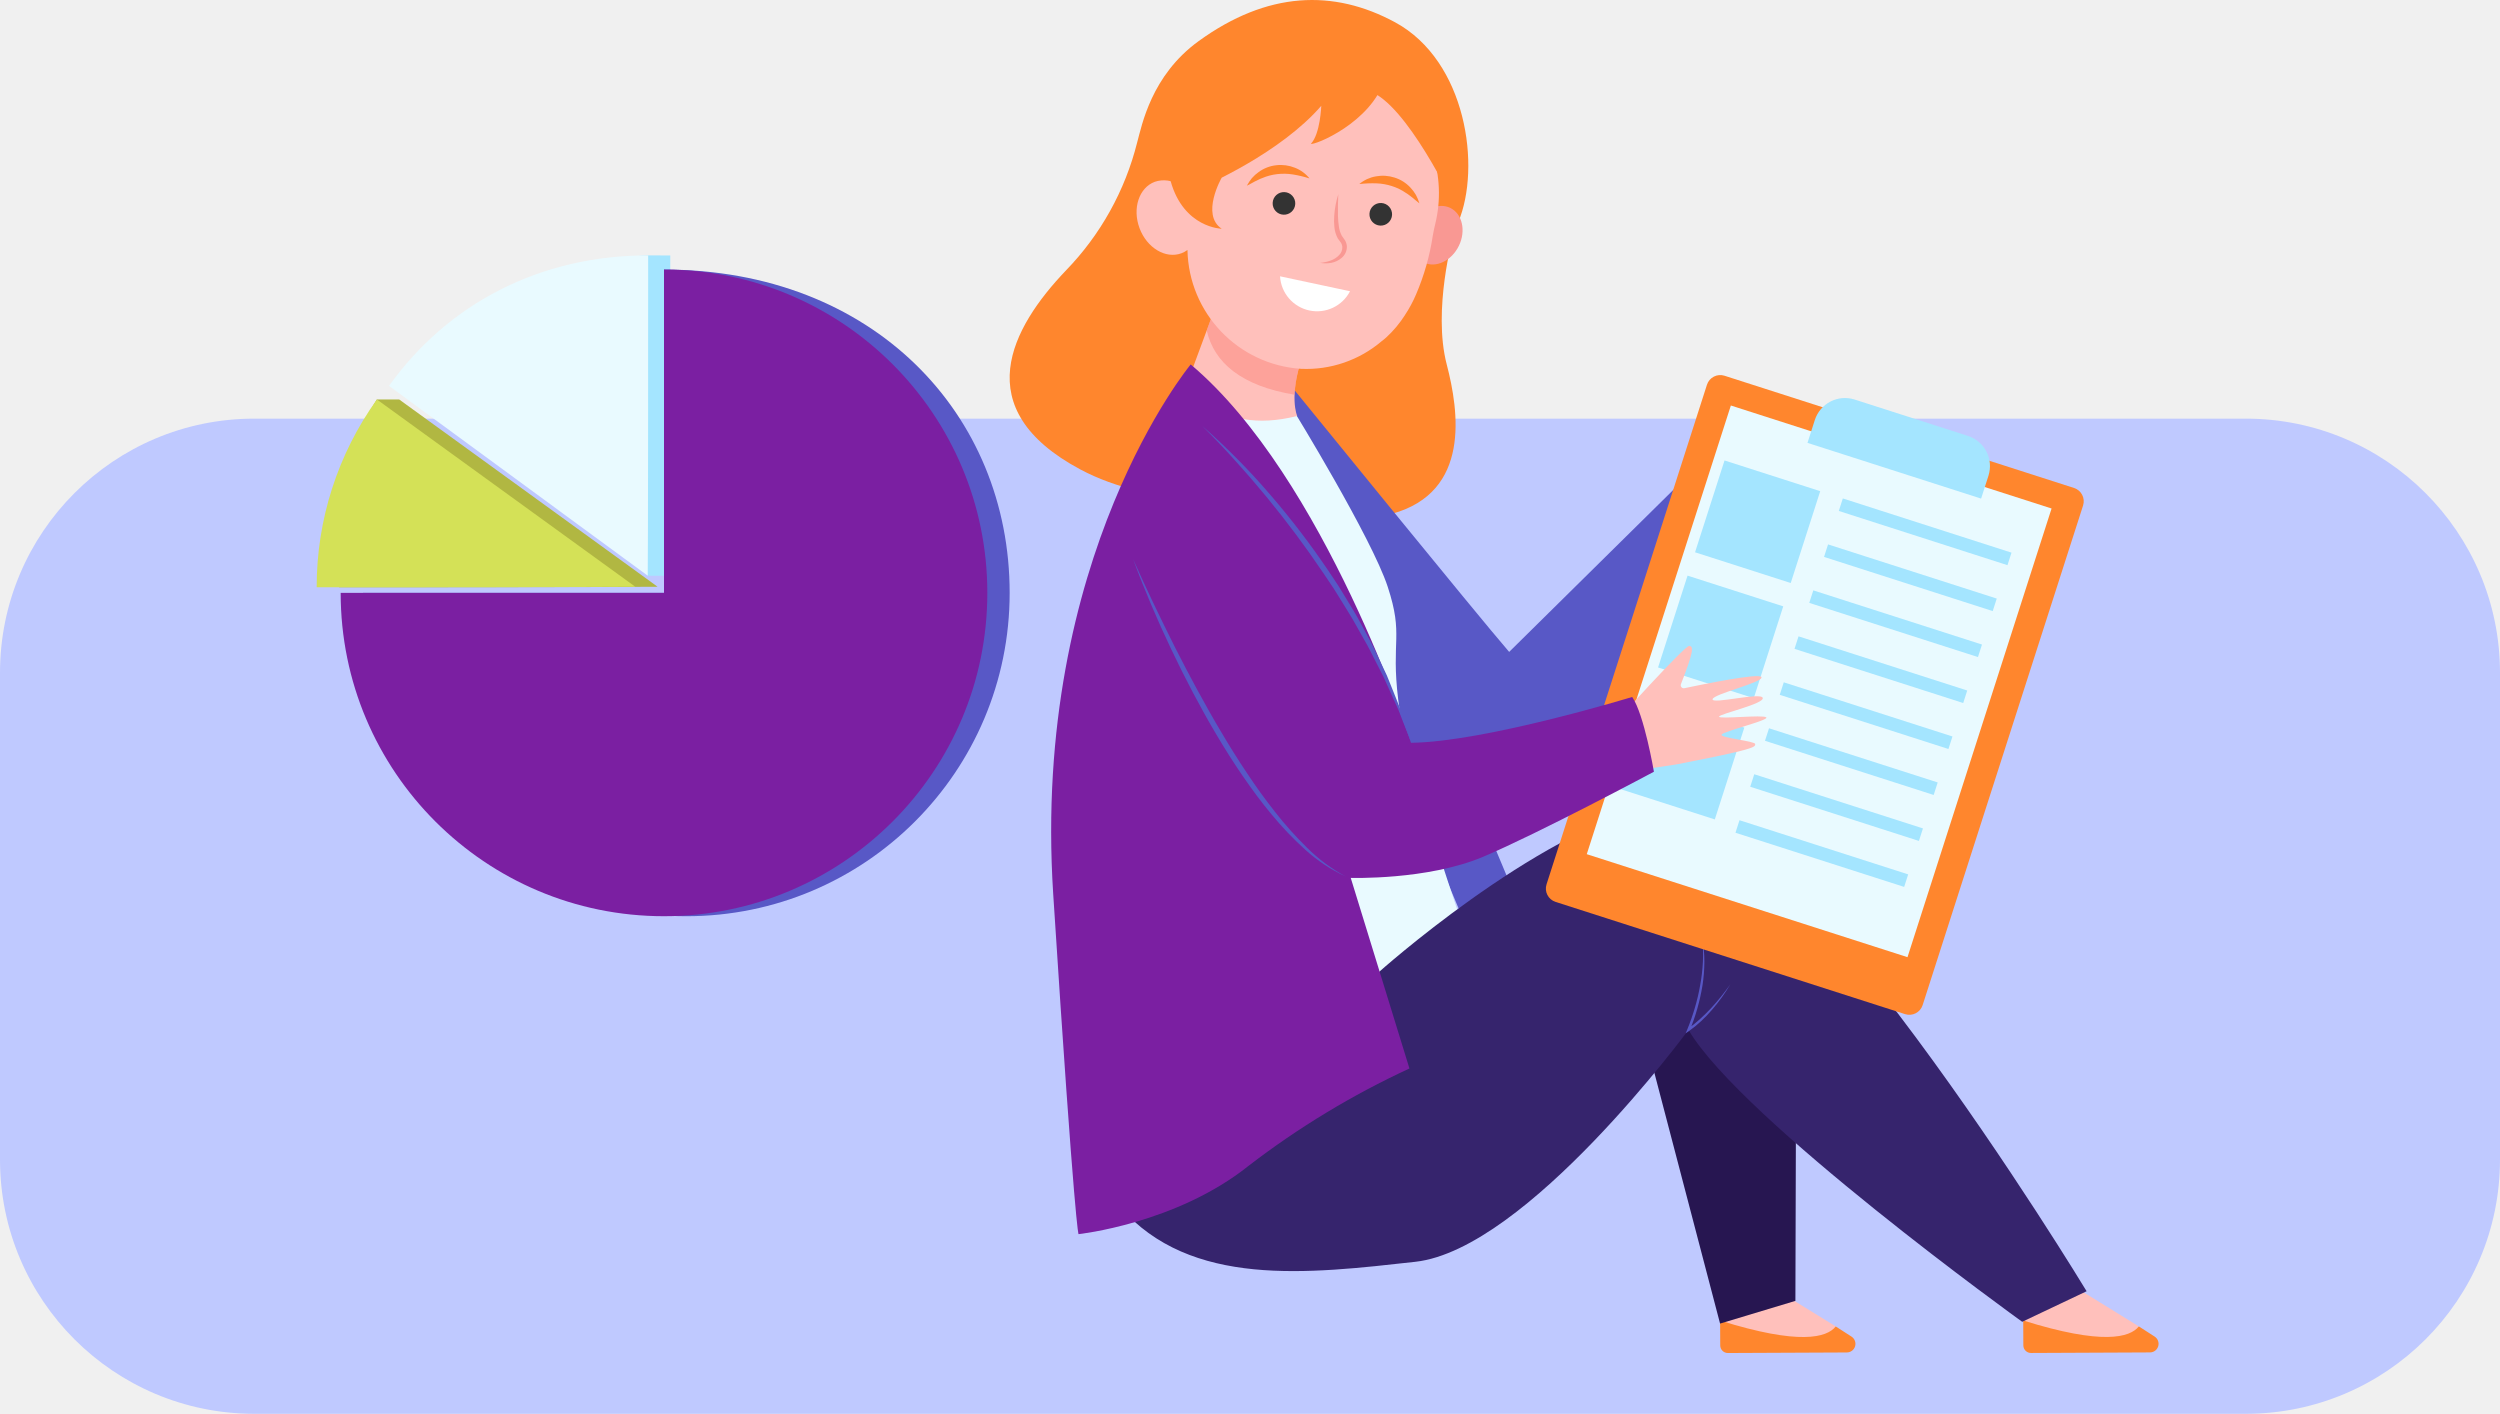
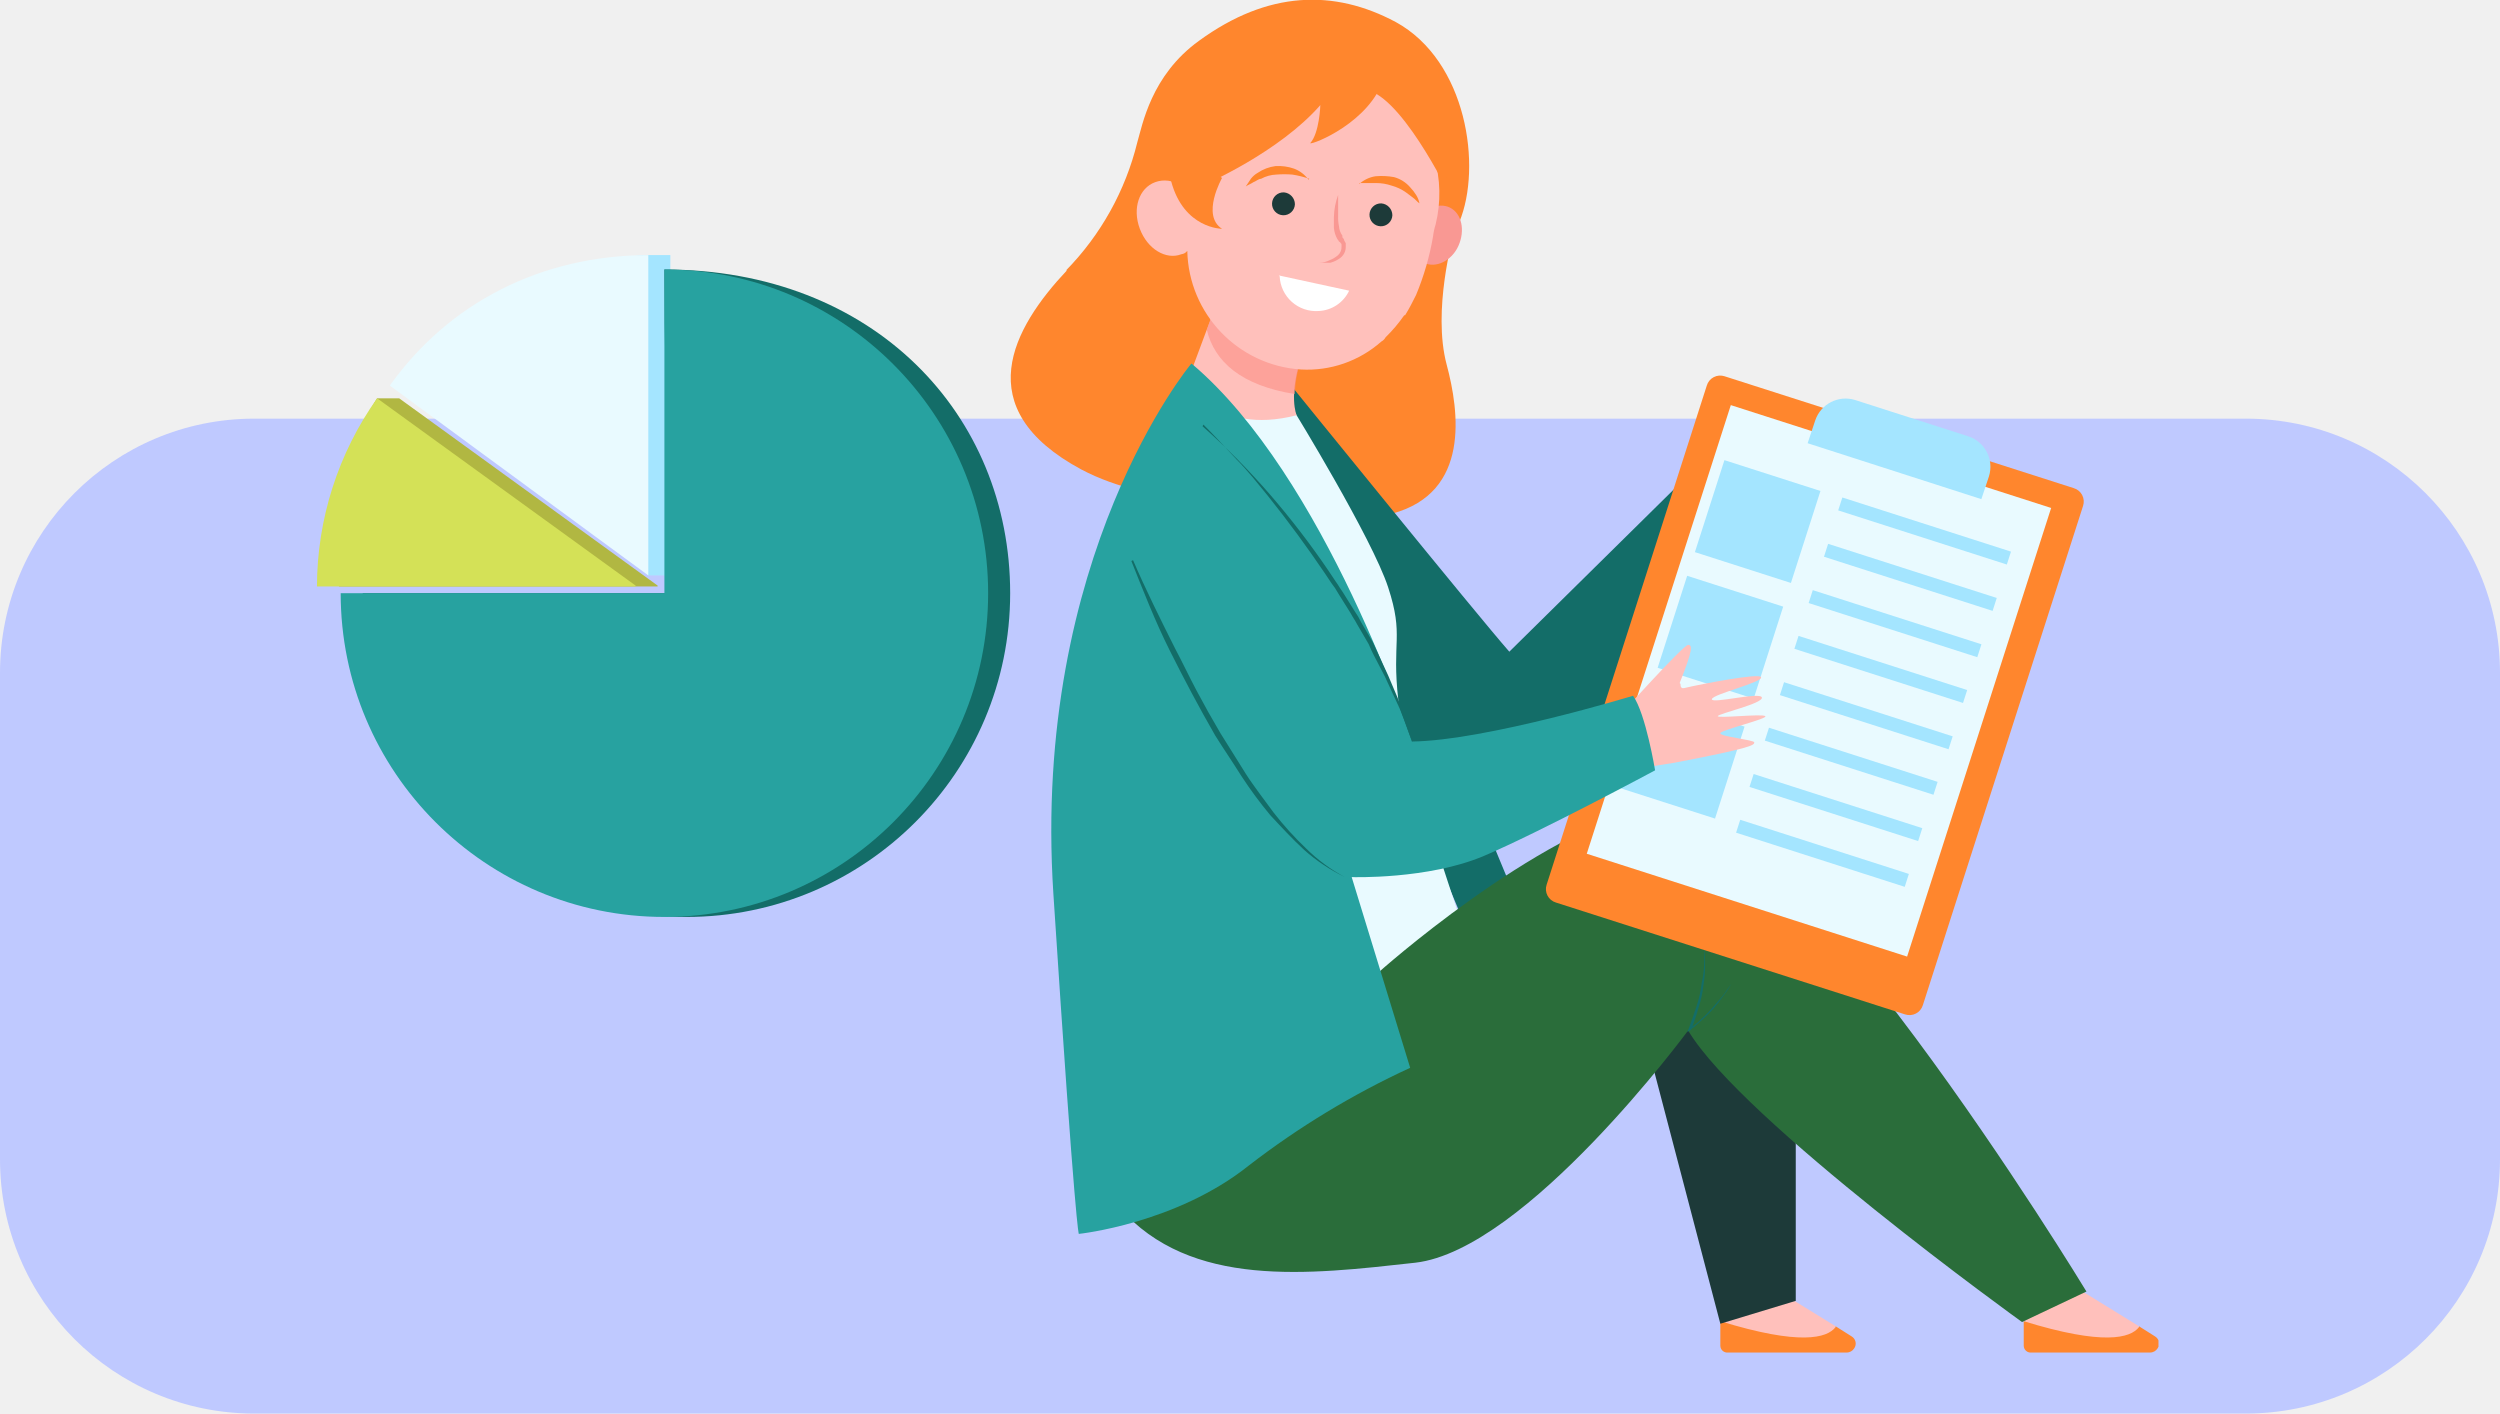
- <svg xmlns="http://www.w3.org/2000/svg" width="295" height="166.827" viewBox="0 0 295 166.827">
+ <svg xmlns="http://www.w3.org/2000/svg" id="icono-10" width="295" height="166.8" viewBox="0 0 295 166.8">
  <defs>
    <clipPath id="clip-path">
-       <rect id="Rectángulo_409520" data-name="Rectángulo 409520" width="135.571" height="159.656" fill="none" />
+       <rect id="Rectángulo_409665" data-name="Rectángulo 409665" width="135.6" height="159.7" transform="translate(119.1)" fill="none" />
    </clipPath>
    <clipPath id="clip-path-3">
-       <rect id="Rectángulo_409506" data-name="Rectángulo 409506" width="11.499" height="12.732" fill="none" />
+       <rect id="Rectángulo_409663" data-name="Rectángulo 409663" width="11.5" height="12.7" transform="translate(142.4 33.8)" fill="none" />
    </clipPath>
    <clipPath id="clip-path-4">
-       <rect id="Rectángulo_409521" data-name="Rectángulo 409521" width="81.773" height="77.978" transform="translate(0 0)" fill="none" />
+       <rect id="Rectángulo_409666" data-name="Rectángulo 409666" width="81.8" height="78" transform="translate(37.4 30.1)" fill="none" />
    </clipPath>
  </defs>
-   <g id="Grupo_1119535" data-name="Grupo 1119535" transform="translate(-285.332 -3602.87)">
-     <rect id="Rectángulo_401121" data-name="Rectángulo 401121" width="295" height="117.429" rx="30" transform="translate(285.332 3652.269)" fill="#bfc9ff" />
-     <g id="Grupo_1119587" data-name="Grupo 1119587" transform="translate(404.472 3602.87)">
-       <g id="Grupo_1119586" data-name="Grupo 1119586" clip-path="url(#clip-path)">
-         <g id="Grupo_1119585" data-name="Grupo 1119585">
-           <g id="Grupo_1119584" data-name="Grupo 1119584" clip-path="url(#clip-path)">
-             <path id="Trazado_906559" data-name="Trazado 906559" d="M107.337,82.033s-2.468,8.775-.781,15.246c1.451,5.569,2.836,15.057-6.448,17.623s-18.005-7.922-18-8.479-1.8-7.47,0-11.935S83.659,83.9,88.689,81.269s18.647.764,18.647.764" transform="translate(-54.983 -54.277)" fill="#ff862d" />
-             <path id="Trazado_906560" data-name="Trazado 906560" d="M382.959,473.884l-7.32-4.516-6.322,3.819,2.209,1.572,7.667,1.081s2.992-.382,3.123-.471a10.145,10.145,0,0,0,.643-1.485" transform="translate(-249.718 -317.369)" fill="#ffc0bb" />
-             <path id="Trazado_906561" data-name="Trazado 906561" d="M382.959,481.858l1.855,1.194a1.016,1.016,0,0,1-.538,1.876l-14.044.066a.9.9,0,0,1-.9-.893l-.014-2.939c9.368,2.934,12.593,2.012,13.642.7" transform="translate(-249.718 -325.343)" fill="#ff862d" />
-             <path id="Trazado_906562" data-name="Trazado 906562" d="M6.626,31.93A33.345,33.345,0,0,0,15.047,16.8c.556-2,1.648-7.89,7.255-11.951C30.415-1.032,38.217-1.3,45.481,2.63,53.887,7.181,55.662,19.72,52.938,26.2L36.454,21.145l4.216,2.381c1.61,31.515-5.548,30.315-8.55,33.313s-15.463,3-23.78-1.445C-5.047,48.241.212,38.651,6.626,31.93" transform="translate(0 0)" fill="#ff862d" />
-             <path id="Trazado_906563" data-name="Trazado 906563" d="M272.516,473.9l-7.32-4.516-6.322,3.819,2.209,1.572,7.666,1.081s2.992-.383,3.124-.472a10.209,10.209,0,0,0,.643-1.485" transform="translate(-175.041 -317.382)" fill="#ffc0bb" />
-             <path id="Trazado_906564" data-name="Trazado 906564" d="M272.516,481.878l1.855,1.193a1.017,1.017,0,0,1-.538,1.876l-14.044.066a.9.9,0,0,1-.9-.892l-.014-2.939c9.367,2.934,12.593,2.013,13.642.7" transform="translate(-175.041 -325.357)" fill="#ff862d" />
-             <path id="Trazado_906565" data-name="Trazado 906565" d="M103.186,141.432s21.825,26.855,25.526,31.125l22.11-21.825a29.638,29.638,0,0,1,6.737,5.124s-8.92,20.592-16.606,26L125.581,192.2l2.942,7.022-5.5,4.27-2.895-6.928L112.2,179.01l-7.5-23.344-1.423-11.577Z" transform="translate(-69.77 -95.631)" fill="#5858c6" />
-             <path id="Trazado_906566" data-name="Trazado 906566" d="M228.6,352.7l9.8,37.411,8.889-2.68.095-32.548-13-8.92Z" transform="translate(-154.572 -233.928)" fill="#271651" />
-             <path id="Trazado_906567" data-name="Trazado 906567" d="M89.412,149.638s9.2,14.993,11.1,20.782.38,6.263,1.234,13.285,7.307,25.811,7.307,25.811l-10.723,7.212s-5.788-18.5-5.788-19.263-5.409-34.636-5.409-34.636l-4.46-12.621Z" transform="translate(-55.901 -101.18)" fill="#e9faff" />
-             <path id="Trazado_906568" data-name="Trazado 906568" d="M64.994,312.778s18.41-16.511,32.643-19.833S148.6,350.356,148.6,350.356L141,353.962s-33.118-23.818-39.381-34.446c0,0-19.053,25.9-32.229,27.366-12.63,1.408-26.518,3.113-34.86-6.489-13.933-16.038,30.46-27.614,30.46-27.614" transform="translate(-21.52 -197.99)" fill="#36246d" />
-             <path id="Trazado_906569" data-name="Trazado 906569" d="M69.173,104.511l-4.08,11.008s2.953,6.725,12.846,4.234c0,0-1.032-2.348.64-7.045,1.71-4.8-9.406-8.2-9.406-8.2" transform="translate(-44.013 -70.666)" fill="#ffc0bb" />
-             <g id="Grupo_1119583" data-name="Grupo 1119583" transform="translate(23.246 33.845)" opacity="0.6">
-               <g id="Grupo_1119582" data-name="Grupo 1119582">
-                 <g id="Grupo_1119581" data-name="Grupo 1119581" clip-path="url(#clip-path-3)">
-                   <path id="Trazado_906570" data-name="Trazado 906570" d="M73.7,104.511l-1.914,5.142c.886,3.842,4.122,6.555,10.374,7.59a15.133,15.133,0,0,1,.946-4.535c1.71-4.8-9.406-8.2-9.406-8.2" transform="translate(-71.783 -104.511)" fill="#fc8d84" />
+   <rect id="Rectángulo_401121" width="295" height="117.4" rx="30" transform="translate(0 49.4)" fill="#bfc9ff" />
+   <g id="Grupo_1119587">
+     <g id="Grupo_1119879" data-name="Grupo 1119879" clip-path="url(#clip-path)">
+       <g id="Grupo_1119586">
+         <g id="Grupo_1119585">
+           <g id="Grupo_1119878" data-name="Grupo 1119878" clip-path="url(#clip-path)">
+             <g id="Grupo_1119584">
+               <path id="Trazado_906559" d="M171.5,27.8s-2.5,8.8-.8,15.2c1.5,5.6,2.8,15.1-6.4,17.6s-18-7.9-18-8.5-1.8-7.5,0-11.9,1.6-10.6,6.6-13.2,18.6.8,18.6.8" fill="#ff862d" />
+               <path id="Trazado_906560" d="M252.4,156.5l-7.3-4.5-6.3,3.8,2.2,1.6,7.7,1.1s3-.4,3.1-.5a4.715,4.715,0,0,0,.6-1.5" fill="#ffc0bb" />
+               <path id="Trazado_906561" d="M252.4,156.5l1.9,1.2a.984.984,0,0,1,.3,1.4,1.05,1.05,0,0,1-.9.5h-14a.817.817,0,0,1-.9-.8v-2.9c9.4,2.9,12.6,2,13.6.7" fill="#ff862d" />
+               <path id="Trazado_906562" d="M125.8,31.9a32.8,32.8,0,0,0,8.4-15.1c.6-2,1.6-7.9,7.3-12,8.1-5.9,15.9-6.1,23.2-2.2,8.4,4.6,10.2,17.1,7.5,23.6l-16.5-5.1,4.2,2.4c1.6,31.5-5.5,30.3-8.5,33.3s-15.5,3-23.8-1.4c-13.4-7.2-8.1-16.7-1.7-23.5" fill="#ff862d" />
+               <path id="Trazado_906563" d="M216.6,156.5l-7.3-4.5-6.3,3.8,2.2,1.6,7.7,1.1s3-.4,3.1-.5a4.715,4.715,0,0,0,.6-1.5" fill="#ffc0bb" />
+               <path id="Trazado_906564" d="M216.6,156.5l1.9,1.2a.984.984,0,0,1,.3,1.4,1.05,1.05,0,0,1-.9.5h-14a.817.817,0,0,1-.9-.8v-2.9c9.4,2.9,12.6,2,13.6.7" fill="#ff862d" />
+               <path id="Trazado_906565" d="M152.6,45.8s21.8,26.9,25.5,31.1l22.1-21.8a30.435,30.435,0,0,1,6.7,5.1s-8.9,20.6-16.6,26L174.9,96.5l2.9,7-5.5,4.3-2.9-6.9-7.9-17.6L154,60l-1.4-11.6V45.7Z" fill="#136d68" />
+               <path id="Trazado_906566" d="M193.2,118.8l9.8,37.4,8.9-2.7V121L199,112.1l-5.8,6.7Z" fill="#1d3a39" />
+               <path id="Trazado_906567" d="M152.7,48.5s9.2,15,11.1,20.8.4,6.3,1.2,13.3,7.3,25.8,7.3,25.8l-10.7,7.2s-5.8-18.5-5.8-19.3-5.4-34.6-5.4-34.6l-4.5-12.6,6.7-.6Z" fill="#e9faff" />
+               <path id="Trazado_906568" d="M162.6,114.8S181,98.3,195.2,95s51,57.4,51,57.4l-7.6,3.6s-33.1-23.8-39.4-34.4c0,0-19.1,25.9-32.2,27.4-12.6,1.4-26.5,3.1-34.9-6.5-13.9-16,30.5-27.6,30.5-27.6" fill="#2a6d3a" />
+               <path id="Trazado_906569" d="M144.3,33.8l-4.1,11s3,6.7,12.8,4.2c0,0-1-2.3.6-7,1.7-4.8-9.4-8.2-9.4-8.2" fill="#ffc0bb" />
+               <g id="Grupo_1119583" opacity="0.6">
+                 <g id="Grupo_1119582">
+                   <g id="Grupo_1119877" data-name="Grupo 1119877" clip-path="url(#clip-path-3)">
+                     <g id="Grupo_1119581">
+                       <path id="Trazado_906570" d="M144.3,33.8l-1.9,5.1c.9,3.8,4.1,6.6,10.4,7.6a13.353,13.353,0,0,1,.9-4.5c1.7-4.8-9.4-8.2-9.4-8.2" fill="#fc8d84" />
+                     </g>
+                   </g>
                </g>
              </g>
+               <path id="Trazado_906571" d="M200.9,110.8a12.413,12.413,0,0,1,.3,2.7,13.678,13.678,0,0,1-.2,2.8,13.1,13.1,0,0,1-.6,2.7,19.855,19.855,0,0,1-.9,2.6l-.2-.2a7.551,7.551,0,0,0,1.4-1.1A15.936,15.936,0,0,0,202,119c.4-.5.8-.9,1.2-1.4s.7-1,1.1-1.5a13.03,13.03,0,0,1-1,1.5,17.093,17.093,0,0,1-1.1,1.4,15.935,15.935,0,0,1-1.3,1.3,17.408,17.408,0,0,1-1.4,1.2l-.4.3.2-.5c.3-.8.6-1.7.9-2.6a13.1,13.1,0,0,0,.6-2.7,12.413,12.413,0,0,0,.3-2.7v-2.7" fill="#136d68" />
+               <path id="Trazado_906572" d="M167,26.5c-.9,1.8-.4,3.8,1,4.5s3.3-.2,4.1-2,.4-3.8-1-4.5-3.3.2-4.1,2" fill="#f99893" />
+               <path id="Trazado_906573" d="M165.8,37.2c.5-.8.9-1.6,1.3-2.4a32.2,32.2,0,0,0,2-6.9,7.006,7.006,0,0,1,.3-1.4,15.292,15.292,0,1,0-29.7-7.3,12.589,12.589,0,0,0-.4,2.7,3.228,3.228,0,0,0-3-.4c-1.9.7-2.7,3.1-1.8,5.5s3.1,3.7,4.9,3a1.012,1.012,0,0,0,.7-.4,14.346,14.346,0,0,0,13.4,14,13.187,13.187,0,0,0,9.5-3.3,1.205,1.205,0,0,0,.5-.5,17.834,17.834,0,0,0,2.2-2.6" fill="#ffc0bb" />
+               <path id="Trazado_906574" d="M157.9,22.9v2.6a4.868,4.868,0,0,0,.1,1.2,2.1,2.1,0,0,0,.4,1.1h0V28s.2.2.2.3.1.2.2.4v.4a1.612,1.612,0,0,1-.6,1.3,3.379,3.379,0,0,1-1.2.6h-1.3a2.663,2.663,0,0,0,1.2-.3,3.328,3.328,0,0,0,1-.6,1.284,1.284,0,0,0,.4-1v-.2s0-.2-.1-.2c0,0,0-.1-.2-.2a1.439,1.439,0,0,0-.2-.3,3.259,3.259,0,0,1-.4-1.3V25.6a7.985,7.985,0,0,1,.5-2.6" fill="#f99893" />
+               <path id="Trazado_906575" d="M152.8,24.1a1.351,1.351,0,1,1-1.3-1.4,1.415,1.415,0,0,1,1.3,1.4h0" fill="#1d3a39" />
+               <path id="Trazado_906576" d="M164.3,25.4A1.351,1.351,0,1,1,163,24a1.415,1.415,0,0,1,1.3,1.4h0" fill="#1d3a39" />
+               <path id="Trazado_906577" d="M154.5,21.1a11.7,11.7,0,0,0-2-.5,12.033,12.033,0,0,0-1.9,0,4.075,4.075,0,0,0-1.8.5c-.3,0-.6.3-.9.4-.3.2-.6.3-.9.5l.6-.9a2.7,2.7,0,0,1,.8-.7,4.851,4.851,0,0,1,2.1-.8,5.583,5.583,0,0,1,2.2.3,3.708,3.708,0,0,1,1.7,1.3" fill="#ff862d" />
+               <path id="Trazado_906578" d="M160.4,21.7a3.717,3.717,0,0,1,1.9-.9,8.129,8.129,0,0,1,2.2.1,3.865,3.865,0,0,1,1.9,1.2,5.5,5.5,0,0,1,.7.9,2.994,2.994,0,0,1,.4,1c-.3-.2-.5-.5-.8-.7s-.5-.4-.8-.6a5.306,5.306,0,0,0-1.7-.8,5.663,5.663,0,0,0-1.8-.3h-2" fill="#ff862d" />
+               <path id="Trazado_906579" d="M141,22.4a6.356,6.356,0,0,0-1.8-.6l-.7-.4.5-.9h.3l.2-2.9,1.3-2.6s5-7,5.1-7.2,4-2.4,4.2-2.6,5.5.8,5.5.8,9.3-2,7.7,3.2-8.4,7.9-8.7,7.7c1.1-1.2,1.2-4.5,1.2-4.5-4.8,5.5-13.5,9.4-14.9,9.9" fill="#ff862d" />
+               <path id="Trazado_906580" d="M144.2,21s-2.5,4.4,0,6c0,0-4.5,0-6-5.6s1.7-3.3,2.1-3.2,3.9,2.8,3.9,2.8" fill="#ff862d" />
+               <path id="Trazado_906581" d="M167.5,9.6l4,14.3s-5.5-11.7-9.9-13.2,1-3.7,1-3.7l4.9,2.6Z" fill="#ff862d" />
+               <path id="Trazado_906582" d="M151,32.6a4.3,4.3,0,0,0,4.6,4.1,4.179,4.179,0,0,0,3.6-2.4l-8.3-1.8Z" fill="#fff" />
+               <path id="Trazado_906583" d="M244.7,57.6,203.5,44.4a1.648,1.648,0,0,0-2.1,1.1h0l-18.9,58.9a1.648,1.648,0,0,0,1.1,2.1l41.2,13.2a1.648,1.648,0,0,0,2.1-1.1l18.9-58.9a1.648,1.648,0,0,0-1.1-2.1" fill="#ff862d" />
+               <rect id="Rectángulo_409507" width="55.6" height="39.7" transform="translate(187.239 100.742) rotate(-72.2)" fill="#e9faff" />
+               <path id="Trazado_906584" d="M213.3,52.3l20.5,6.6.9-2.7a3.779,3.779,0,0,0-2.4-4.7l-13.4-4.3a3.779,3.779,0,0,0-4.7,2.4l-.9,2.7Z" fill="#a4e5ff" />
+               <rect id="Rectángulo_409508" width="1.6" height="20.9" transform="translate(216.907 60.226) rotate(-72.2)" fill="#a4e5ff" />
+               <rect id="Rectángulo_409509" width="1.6" height="20.9" transform="translate(215.229 65.695) rotate(-72.2)" fill="#a4e5ff" />
+               <rect id="Rectángulo_409510" width="1.6" height="20.9" transform="translate(213.42 71.16) rotate(-72.2)" fill="#a4e5ff" />
+               <rect id="Rectángulo_409511" width="1.6" height="20.9" transform="translate(211.737 76.56) rotate(-72.2)" fill="#a4e5ff" />
+               <rect id="Rectángulo_409512" width="1.6" height="20.9" transform="translate(210.028 82.024) rotate(-72.2)" fill="#a4e5ff" />
+               <rect id="Rectángulo_409513" width="1.6" height="20.9" transform="translate(208.25 87.394) rotate(-72.2)" fill="#a4e5ff" />
+               <rect id="Rectángulo_409514" width="1.6" height="20.9" transform="translate(206.441 92.858) rotate(-72.2)" fill="#a4e5ff" />
+               <rect id="Rectángulo_409515" width="1.6" height="20.9" transform="translate(204.858 98.258) rotate(-72.2)" fill="#a4e5ff" />
+               <rect id="Rectángulo_409516" width="11.4" height="11.9" transform="translate(199.998 65.152) rotate(-72.2)" fill="#a4e5ff" />
+               <rect id="Rectángulo_409517" width="11.4" height="11.9" transform="translate(195.602 78.799) rotate(-72.2)" fill="#a4e5ff" />
+               <rect id="Rectángulo_409518" width="11.4" height="11.9" transform="translate(191.042 92.955) rotate(-72.2)" fill="#a4e5ff" />
+               <path id="Trazado_906585" d="M198.3,80.7c0,.2,0,.4.2.5h.2c2.1-.5,8.9-1.8,9.1-1.3.3.6-5.7,2-5.8,2.6s5.7-.9,5.9-.2-5.1,1.9-5.2,2.2,5.2-.3,5.6,0-5.1,1.6-5.3,2,4,.8,4,1.1,0,.6-9.4,2.4l-3.8.6-3.3-1.2V85.2c-.1,0,8.2-9.2,8.7-9.1.5,0,.6.5-1,4.5" fill="#ffc0bb" />
+               <path id="Trazado_906586" d="M140.5,43s-18.8,22.6-16.2,62.5,3,40.1,3,40.1,11.5-1.2,20.1-8.1a99.136,99.136,0,0,1,19-11.5l-6.9-22.5s9,.3,15.6-2.5,20.2-10.1,20.2-10.1-1.1-6.7-2.6-8.8c0,0-17.4,5.3-26.1,5.4,0,0-10.2-31.3-26-44.6" fill="#27a2a0" />
+               <path id="Trazado_906587" d="M141.9,50.3a87.453,87.453,0,0,1,8,8.1,97.7,97.7,0,0,1,6.9,9l.8,1.2c.3.4.5.8.8,1.2l1.5,2.4a7.458,7.458,0,0,1,.7,1.2l.7,1.2.7,1.2c.2.4.4.9.6,1.3l1.2,2.6,1.1,2.6.5,1.3.4,1.3.9,2.7c-.4-.9-.7-1.8-1-2.6l-.5-1.3-.6-1.3-1.2-2.6-1.3-2.5c-.2-.4-.4-.8-.6-1.3l-.7-1.2-.7-1.2c-.2-.4-.5-.8-.7-1.2L157.9,70a8.341,8.341,0,0,0-.8-1.2l-.8-1.2c-2.1-3.1-4.3-6.1-6.7-9.1l-1.8-2.2c-.6-.7-1.2-1.4-1.9-2.1-1.3-1.4-2.6-2.8-3.9-4.1" fill="#136d68" />
+               <path id="Trazado_906588" d="M133.7,66.1c1.5,3.5,3.2,6.9,4.9,10.3.9,1.7,1.7,3.4,2.6,5.1s1.8,3.3,2.8,5l3,4.8c.5.8,1.1,1.6,1.6,2.3.6.8,1.1,1.5,1.7,2.3a37.905,37.905,0,0,0,3.8,4.2,19.6,19.6,0,0,0,4.6,3.4,21.146,21.146,0,0,1-4.8-3.2c-1.4-1.3-2.7-2.7-4-4.1a49.555,49.555,0,0,1-3.4-4.6c-1-1.6-2.1-3.2-3.1-4.8-1.9-3.3-3.7-6.7-5.4-10.1s-3.1-7-4.5-10.5" fill="#136d68" />
            </g>
-             <path id="Trazado_906571" data-name="Trazado 906571" d="M248.275,342.01a13.684,13.684,0,0,1,.261,2.748,18.769,18.769,0,0,1-.221,2.76,24.266,24.266,0,0,1-.6,2.705,19.879,19.879,0,0,1-.921,2.617l-.215-.186a12.49,12.49,0,0,0,1.411-1.125c.449-.407.885-.83,1.3-1.273s.81-.908,1.194-1.381.746-.965,1.108-1.458q-.471.786-1.006,1.535c-.351.5-.742.976-1.139,1.444s-.823.913-1.273,1.333a12.678,12.678,0,0,1-1.438,1.175l-.412.281.2-.468a25.942,25.942,0,0,0,.9-2.581,24.111,24.111,0,0,0,.622-2.666,20.131,20.131,0,0,0,.315-2.719,16.752,16.752,0,0,0-.085-2.744" transform="translate(-166.559 -231.254)" fill="#5858c6" />
-             <path id="Trazado_906572" data-name="Trazado 906572" d="M146.86,77.245c-.861,1.78-.4,3.781,1.02,4.47s3.277-.2,4.137-1.977.4-3.781-1.02-4.47-3.276.2-4.137,1.976" transform="translate(-99.007 -50.736)" fill="#f99893" />
-             <path id="Trazado_906573" data-name="Trazado 906573" d="M77.914,52.921a14.893,14.893,0,0,0,1.306-2.427,28.334,28.334,0,0,0,1.974-6.927c.075-.464.177-.923.287-1.38a15.3,15.3,0,1,0-30.135-4.561,3.307,3.307,0,0,0-2.957-.42c-1.863.695-2.67,3.145-1.8,5.474s3.081,3.654,4.944,2.96a2.932,2.932,0,0,0,.711-.389,14.343,14.343,0,0,0,13.4,14.025A13.725,13.725,0,0,0,75.179,56a6.723,6.723,0,0,0,.547-.451,13.253,13.253,0,0,0,2.188-2.623" transform="translate(-31.264 -15.754)" fill="#ffc0bb" />
-             <path id="Trazado_906574" data-name="Trazado 906574" d="M115.281,70.738c-.034.866-.061,1.722-.039,2.568a10.087,10.087,0,0,0,.109,1.247,3.126,3.126,0,0,0,.352,1.11l.075.106c.027.038.041.065.085.121a2.012,2.012,0,0,1,.214.306,1.488,1.488,0,0,1,.151.352,1.28,1.28,0,0,1,.066.382,1.7,1.7,0,0,1-.606,1.322,2.6,2.6,0,0,1-1.233.593,3.642,3.642,0,0,1-1.315.006,5.044,5.044,0,0,0,1.237-.275,2.563,2.563,0,0,0,1-.643,1.279,1.279,0,0,0,.378-.972.928.928,0,0,0-.052-.249.952.952,0,0,0-.108-.236,1.423,1.423,0,0,0-.159-.217c-.057-.074-.149-.2-.218-.3a3.487,3.487,0,0,1-.4-1.337A7.554,7.554,0,0,1,114.8,73.3a10.878,10.878,0,0,1,.482-2.56" transform="translate(-76.502 -47.83)" fill="#f99893" />
-             <path id="Trazado_906575" data-name="Trazado 906575" d="M98.5,71.4A1.335,1.335,0,1,1,97.233,70,1.335,1.335,0,0,1,98.5,71.4" transform="translate(-64.8 -47.332)" fill="#333" />
-             <path id="Trazado_906576" data-name="Trazado 906576" d="M133.767,75.373a1.335,1.335,0,1,1-1.271-1.4,1.336,1.336,0,0,1,1.271,1.4" transform="translate(-88.644 -50.019)" fill="#333" />
-             <path id="Trazado_906577" data-name="Trazado 906577" d="M93.815,61.7a13.757,13.757,0,0,0-1.953-.468,6.766,6.766,0,0,0-1.855-.041,6.276,6.276,0,0,0-1.784.473c-.308.1-.577.279-.888.409-.3.15-.579.34-.915.488a5.625,5.625,0,0,1,.593-.891,4.561,4.561,0,0,1,.808-.727,4.306,4.306,0,0,1,2.069-.8,4.5,4.5,0,0,1,2.194.292A4.107,4.107,0,0,1,93.815,61.7" transform="translate(-58.434 -40.645)" fill="#ff862d" />
-             <path id="Trazado_906578" data-name="Trazado 906578" d="M127.418,65.006a4.109,4.109,0,0,1,1.943-.9,4.505,4.505,0,0,1,2.209.14,4.313,4.313,0,0,1,1.876,1.183,4.536,4.536,0,0,1,.651.87,5.628,5.628,0,0,1,.409.989c-.3-.21-.538-.451-.8-.656-.28-.188-.509-.42-.792-.573a6.259,6.259,0,0,0-1.658-.811,6.79,6.79,0,0,0-1.827-.32,13.781,13.781,0,0,0-2.007.081" transform="translate(-86.155 -43.293)" fill="#ff862d" />
-             <path id="Trazado_906579" data-name="Trazado 906579" d="M62.291,33.531a4.477,4.477,0,0,0-1.805-.56l-.731-.371.5-.906.341-.04.229-2.832L62.089,26.2s4.96-7.042,5.135-7.216,3.957-2.444,4.19-2.561,5.528.756,5.528.756,9.316-2,7.74,3.2S76.3,28.3,75.953,28.064c1.106-1.164,1.222-4.481,1.222-4.481-4.8,5.548-13.472,9.352-14.884,9.948" transform="translate(-40.404 -11.099)" fill="#ff862d" />
-             <path id="Trazado_906580" data-name="Trazado 906580" d="M63.825,57.819s-2.508,4.358,0,6.026c0,0-4.471-.081-6.023-5.608s1.74-3.31,2.082-3.226,3.941,2.807,3.941,2.807" transform="translate(-38.804 -36.853)" fill="#ff862d" />
-             <path id="Trazado_906581" data-name="Trazado 906581" d="M133.395,24.286l4,14.318s-5.517-11.7-9.9-13.2.973-3.738.973-3.738Z" transform="translate(-85.045 -14.648)" fill="#ff862d" />
-             <path id="Trazado_906582" data-name="Trazado 906582" d="M98.52,100.68a4.378,4.378,0,0,0,8.259,1.762Z" transform="translate(-66.615 -68.076)" fill="#fff" />
-             <path id="Trazado_906583" data-name="Trazado 906583" d="M257.706,149.991l-41.242-13.244a1.648,1.648,0,0,0-2.074,1.066l-18.929,58.948a1.648,1.648,0,0,0,1.065,2.073l41.243,13.244a1.648,1.648,0,0,0,2.073-1.065l18.93-58.949a1.648,1.648,0,0,0-1.065-2.073" transform="translate(-132.11 -92.41)" fill="#ff862d" />
-             <rect id="Rectángulo_409507" data-name="Rectángulo 409507" width="55.606" height="39.749" transform="translate(68.099 100.793) rotate(-72.197)" fill="#e9faff" />
-             <path id="Trazado_906584" data-name="Trazado 906584" d="M290.712,150.324,311.2,156.9l.866-2.695a3.739,3.739,0,0,0-2.417-4.7l-13.371-4.294a3.739,3.739,0,0,0-4.7,2.417Z" transform="translate(-196.569 -98.065)" fill="#a4e5ff" />
-             <rect id="Rectángulo_409508" data-name="Rectángulo 409508" width="1.552" height="20.907" transform="matrix(0.306, -0.952, 0.952, 0.306, 97.838, 60.293)" fill="#a4e5ff" />
-             <rect id="Rectángulo_409509" data-name="Rectángulo 409509" width="1.552" height="20.907" transform="translate(96.096 65.717) rotate(-72.197)" fill="#a4e5ff" />
-             <rect id="Rectángulo_409510" data-name="Rectángulo 409510" width="1.552" height="20.907" transform="translate(94.354 71.142) rotate(-72.197)" fill="#a4e5ff" />
-             <rect id="Rectángulo_409511" data-name="Rectángulo 409511" width="1.552" height="20.907" transform="translate(92.612 76.566) rotate(-72.198)" fill="#a4e5ff" />
-             <rect id="Rectángulo_409512" data-name="Rectángulo 409512" width="1.552" height="20.907" transform="translate(90.87 81.99) rotate(-72.197)" fill="#a4e5ff" />
-             <rect id="Rectángulo_409513" data-name="Rectángulo 409513" width="1.552" height="20.907" transform="translate(89.128 87.415) rotate(-72.197)" fill="#a4e5ff" />
-             <rect id="Rectángulo_409514" data-name="Rectángulo 409514" width="1.552" height="20.907" transform="translate(87.387 92.839) rotate(-72.197)" fill="#a4e5ff" />
-             <rect id="Rectángulo_409515" data-name="Rectángulo 409515" width="1.552" height="20.907" transform="translate(85.645 98.264) rotate(-72.198)" fill="#a4e5ff" />
-             <rect id="Rectángulo_409516" data-name="Rectángulo 409516" width="11.381" height="11.859" transform="translate(80.875 65.17) rotate(-72.197)" fill="#a4e5ff" />
-             <rect id="Rectángulo_409517" data-name="Rectángulo 409517" width="11.381" height="11.859" transform="translate(76.511 78.761) rotate(-72.198)" fill="#a4e5ff" />
-             <rect id="Rectángulo_409518" data-name="Rectángulo 409518" width="11.381" height="11.859" transform="translate(71.917 93.067) rotate(-72.196)" fill="#a4e5ff" />
-             <path id="Trazado_906585" data-name="Trazado 906585" d="M228.23,239.864a.355.355,0,0,0,.4.478c2.134-.451,8.858-1.827,9.1-1.311.283.614-5.7,1.991-5.768,2.615s5.725-.866,5.923-.16-5.135,1.887-5.156,2.213,5.208-.259,5.573.086-5.141,1.65-5.279,2.039,3.962.752,3.971,1.108.075.591-9.388,2.417l-3.757.56-3.314-1.2-.144-4.234s8.316-9.2,8.822-9.128c.483.072.6.477-.982,4.515" transform="translate(-149.02 -159.134)" fill="#ffc0bb" />
-             <path id="Trazado_906586" data-name="Trazado 906586" d="M31.59,132.788S12.8,155.42,15.364,195.275s2.989,40.14,2.989,40.14,11.53-1.234,20.07-8.066A100,100,0,0,1,57.4,215.867l-6.927-22.49s9.014.285,15.562-2.467,20.213-10.059,20.213-10.059-1.139-6.737-2.563-8.825c0,0-17.365,5.314-26.1,5.409,0,0-10.154-31.314-26-44.647" transform="translate(-10.226 -89.786)" fill="#7b1fa2" />
-             <path id="Trazado_906587" data-name="Trazado 906587" d="M70.148,155.205a79.6,79.6,0,0,1,7.976,8.051,94.913,94.913,0,0,1,6.9,9.013l.787,1.183c.264.393.527.787.766,1.195l1.475,2.427c.252.4.467.824.7,1.238l.678,1.248.677,1.248c.221.418.412.853.619,1.278l1.217,2.565L93,187.28l.522,1.318.445,1.347q.448,1.345.875,2.695-.527-1.317-1.034-2.636l-.51-1.317-.588-1.286-1.159-2.575-1.282-2.515c-.217-.417-.418-.843-.648-1.253l-.694-1.228-.693-1.229c-.234-.408-.453-.824-.711-1.219l-1.482-2.4c-.241-.4-.5-.794-.768-1.183l-.787-1.171q-3.149-4.682-6.745-9.05l-1.821-2.159c-.625-.7-1.238-1.421-1.873-2.117-1.254-1.407-2.56-2.768-3.9-4.1" transform="translate(-47.431 -104.944)" fill="#5858c6" />
-             <path id="Trazado_906588" data-name="Trazado 906588" d="M45.094,203.994c1.547,3.481,3.2,6.91,4.9,10.308.861,1.695,1.735,3.383,2.646,5.05s1.834,3.327,2.81,4.956q1.441,2.456,3.026,4.821c.517.8,1.07,1.566,1.614,2.342.565.761,1.122,1.528,1.714,2.268a43,43,0,0,0,3.785,4.233,19.946,19.946,0,0,0,4.551,3.386,18.759,18.759,0,0,1-4.764-3.155,38.633,38.633,0,0,1-3.961-4.149c-1.234-1.463-2.36-3.011-3.443-4.585s-2.1-3.193-3.074-4.834c-1.947-3.285-3.716-6.67-5.353-10.114s-3.138-6.952-4.457-10.527" transform="translate(-30.491 -137.933)" fill="#5858c6" />
          </g>
        </g>
      </g>
    </g>
-     <g id="Grupo_1119589" data-name="Grupo 1119589" transform="translate(322.699 3633.004)">
-       <g id="Grupo_1119588" data-name="Grupo 1119588" transform="translate(0 0.001)" clip-path="url(#clip-path-4)">
-         <path id="Trazado_906589" data-name="Trazado 906589" d="M189.209.014c0,35.569-.025,37.786-.025,37.786h-2.635L158.656,15.4A36.29,36.29,0,0,1,186.6,0c1.482,0,1.765.013,2.609.013" transform="translate(-147.484 -0.001)" fill="#a4e5ff" />
-         <path id="Trazado_906590" data-name="Trazado 906590" d="M151.819,0c0,35.569-.051,37.8-.051,37.8L121.241,15.4C128.161,5.727,139.015,0,151.819,0" transform="translate(-112.703 -0.001)" fill="#e9faff" />
-         <path id="Trazado_906591" data-name="Trazado 906591" d="M75.011,263.574s-7.5.063-37.6.063c0-7.5.736-16.266,4.472-22.162h2.635Z" transform="translate(-34.78 -224.471)" fill="#b1b742" />
-         <path id="Trazado_906592" data-name="Trazado 906592" d="M37.6,263.574s-7.5.063-37.6.063a37.966,37.966,0,0,1,7.107-22.162Z" transform="translate(0 -224.471)" fill="#d4e157" />
-         <path id="Trazado_906593" data-name="Trazado 906593" d="M115.784,61.9s-2.635-2.584-2.635-38.153c24.726,0,40.788,17.082,40.788,38.153a38.153,38.153,0,1,1-76.306,0Z" transform="translate(-72.164 -22.073)" fill="#5858c6" />
-         <path id="Trazado_906594" data-name="Trazado 906594" d="M78.369,61.9V23.745A38.153,38.153,0,1,1,40.216,61.9Z" transform="translate(-37.384 -22.073)" fill="#7b1fa2" />
+   </g>
+   <g id="Grupo_1119589">
+     <g id="Grupo_1119880" data-name="Grupo 1119880" clip-path="url(#clip-path-4)">
+       <g id="Grupo_1119588">
+         <path id="Trazado_906589" d="M79.1,30.1V67.9H76.5L48.6,45.5A36.09,36.09,0,0,1,76.5,30.1h2.6" fill="#a4e5ff" />
+         <path id="Trazado_906590" d="M76.5,30.1V67.9L46,45.5c6.9-9.7,17.8-15.4,30.6-15.4" fill="#e9faff" />
+         <path id="Trazado_906591" d="M77.6,69.2H40c0-7.5.7-16.3,4.5-22.2h2.6L77.6,69.1Z" fill="#b1b742" />
+         <path id="Trazado_906592" d="M75,69.2H37.4A38.565,38.565,0,0,1,44.5,47L75,69.1Z" fill="#d4e157" />
+         <path id="Trazado_906593" d="M81,70s-2.6-2.6-2.6-38.2c24.7,0,40.8,17.1,40.8,38.2a38.2,38.2,0,0,1-76.4,0Z" fill="#136d68" />
+         <path id="Trazado_906594" d="M78.4,70V31.8A38.2,38.2,0,1,1,40.2,70H78.4Z" fill="#27a2a0" />
      </g>
    </g>
  </g>
</svg>
